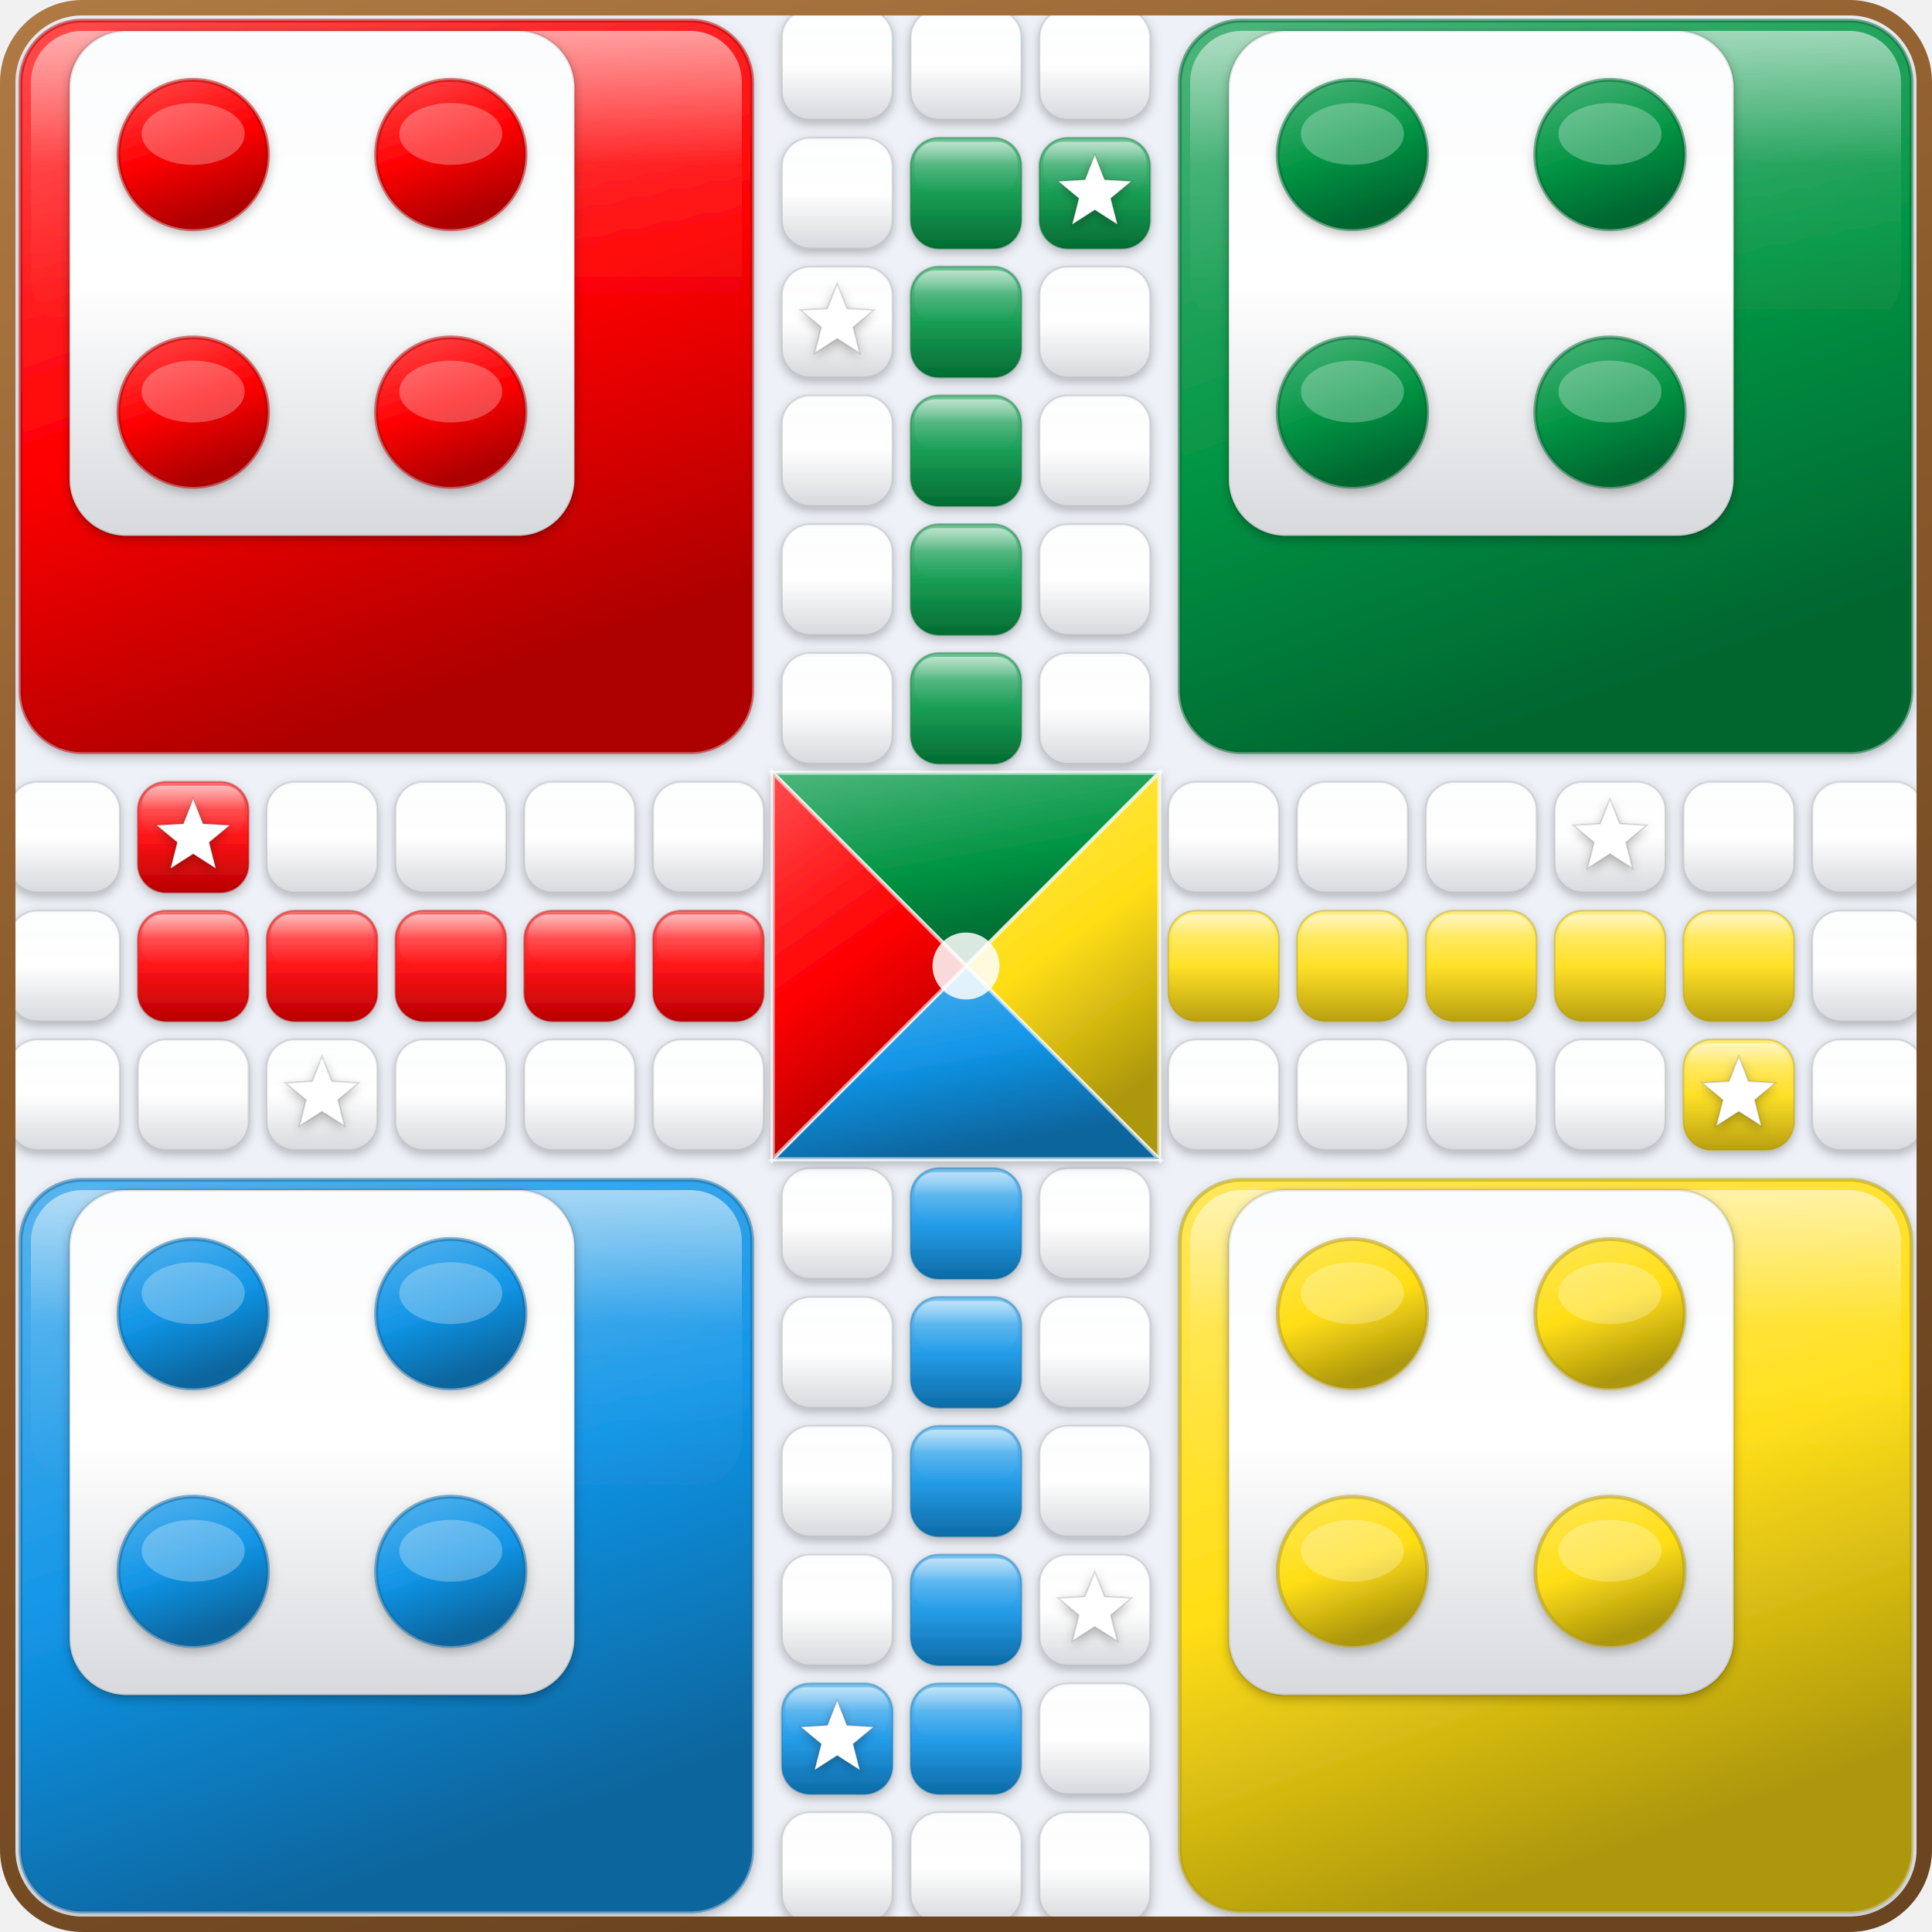
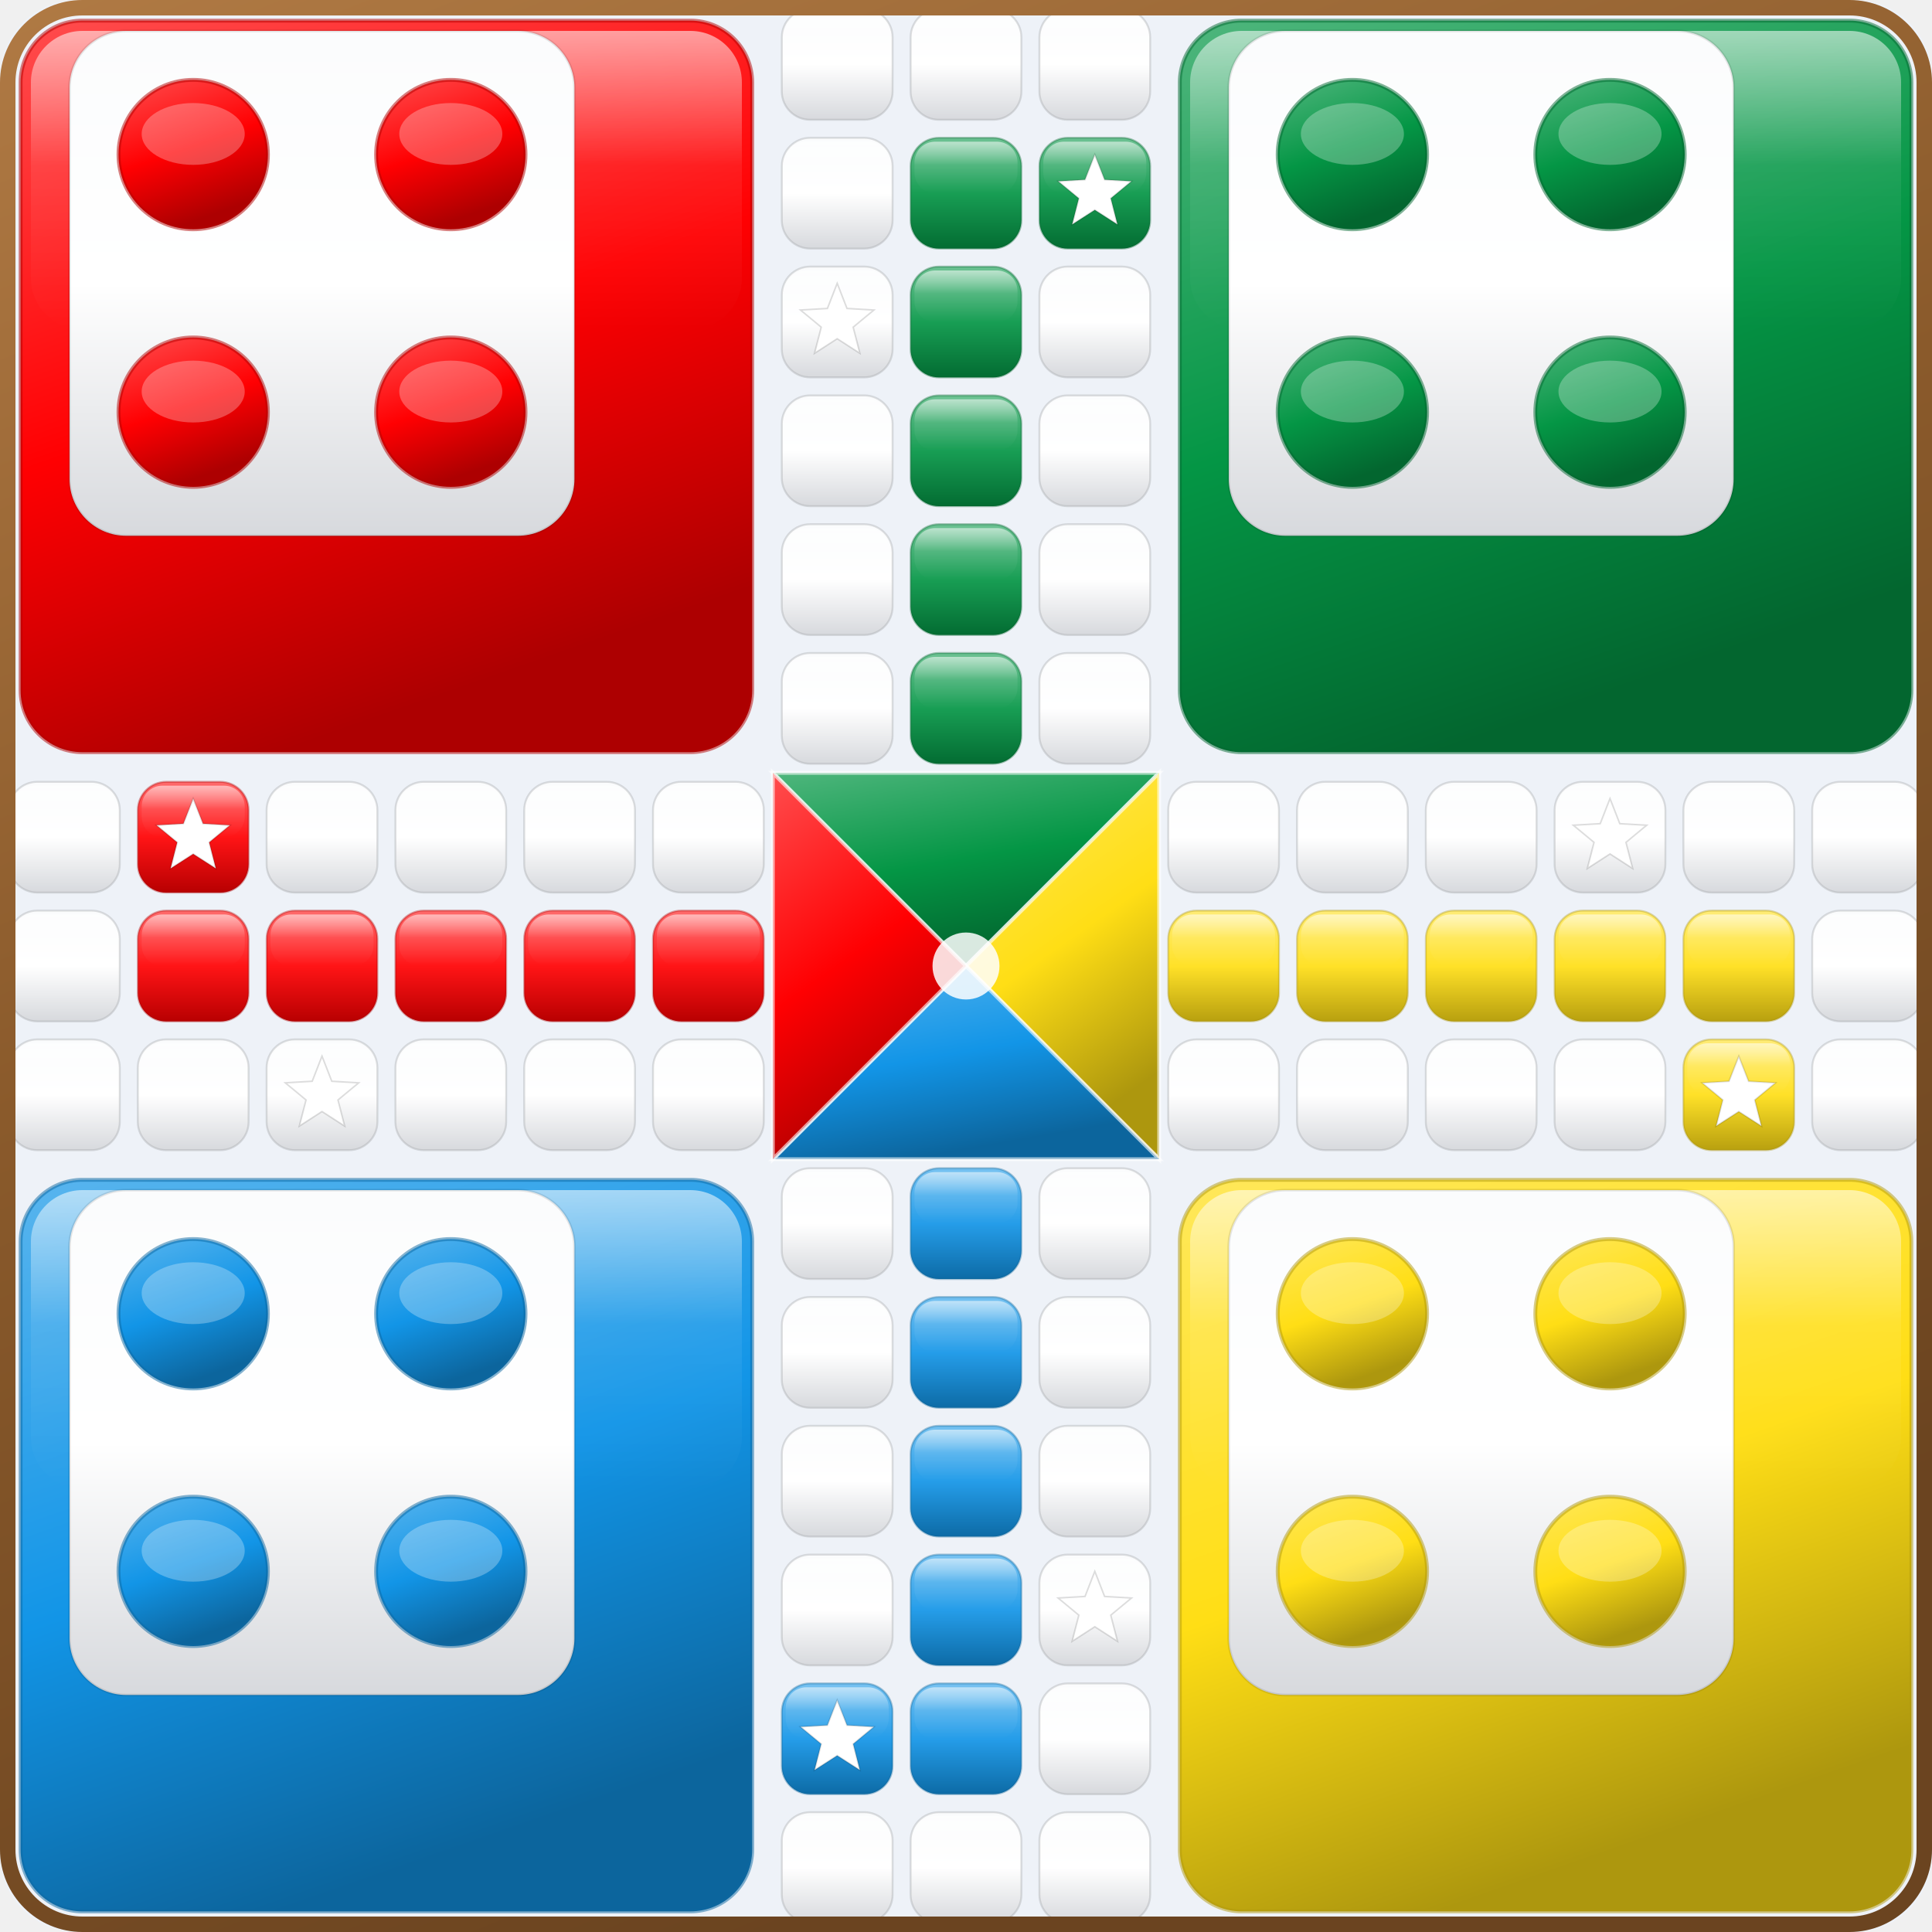
<svg xmlns="http://www.w3.org/2000/svg" viewBox="0 0 1500 1500">
  <defs>
    <linearGradient id="g-blue" x1="0" y1="0" x2="0" y2="1">
      <stop offset="0" stop-color="#76c2f1" />
      <stop offset="0.5" stop-color="#259de9" />
      <stop offset="1" stop-color="#0d6ba6" />
    </linearGradient>
    <linearGradient id="gp-blue" x1="0" y1="0" x2="0.35" y2="1">
      <stop offset="0" stop-color="#59b5ee" />
      <stop offset="0.55" stop-color="#1295e7" />
      <stop offset="1" stop-color="#0c659d" />
    </linearGradient>
    <linearGradient id="g-red" x1="0" y1="0" x2="0" y2="1">
      <stop offset="0" stop-color="#ff6b6c" />
      <stop offset="0.5" stop-color="#ff1416" />
      <stop offset="1" stop-color="#b80001" />
    </linearGradient>
    <linearGradient id="gp-red" x1="0" y1="0" x2="0.35" y2="1">
      <stop offset="0" stop-color="#ff4d4e" />
      <stop offset="0.55" stop-color="#ff0002" />
      <stop offset="1" stop-color="#ad0001" />
    </linearGradient>
    <linearGradient id="g-green" x1="0" y1="0" x2="0" y2="1">
      <stop offset="0" stop-color="#6dc293" />
      <stop offset="0.5" stop-color="#189e54" />
      <stop offset="1" stop-color="#036c32" />
    </linearGradient>
    <linearGradient id="gp-green" x1="0" y1="0" x2="0.35" y2="1">
      <stop offset="0" stop-color="#4fb67d" />
      <stop offset="0.55" stop-color="#049645" />
      <stop offset="1" stop-color="#03662f" />
    </linearGradient>
    <linearGradient id="g-yellow" x1="0" y1="0" x2="0" y2="1">
      <stop offset="0" stop-color="#ffec77" />
      <stop offset="0.5" stop-color="#ffe128" />
      <stop offset="1" stop-color="#b8a00f" />
    </linearGradient>
    <linearGradient id="gp-yellow" x1="0" y1="0" x2="0.35" y2="1">
      <stop offset="0" stop-color="#ffe85b" />
      <stop offset="0.55" stop-color="#ffde15" />
      <stop offset="1" stop-color="#ad970e" />
    </linearGradient>
    <linearGradient id="g-white" x1="0" y1="0" x2="0" y2="1">
      <stop offset="0" stop-color="#fbfcfd" />
      <stop offset="0.5" stop-color="#ffffff" />
      <stop offset="1" stop-color="#d7d9dd" />
    </linearGradient>
    <linearGradient id="gp-white" x1="0" y1="0" x2="0.35" y2="1">
      <stop offset="0" stop-color="#f7f9fc" />
      <stop offset="0.55" stop-color="#f4f7fb" />
      <stop offset="1" stop-color="#a6a8ab" />
    </linearGradient>
    <linearGradient id="gloss" x1="0" y1="0" x2="0" y2="1">
      <stop offset="0" stop-color="#ffffff" stop-opacity="0.55" />
      <stop offset="0.45" stop-color="#ffffff" stop-opacity="0.08" />
      <stop offset="1" stop-color="#ffffff" stop-opacity="0" />
    </linearGradient>
    <filter id="soft" x="-20%" y="-20%" width="140%" height="140%">
      <feDropShadow dx="0" dy="3" stdDeviation="4" flood-color="#000000" flood-opacity="0.28" />
    </filter>
    <linearGradient id="wood" x1="0" y1="0" x2="0.4" y2="1">
      <stop offset="0" stop-color="#b07a44" />
      <stop offset="0.5" stop-color="#8a5a2b" />
      <stop offset="1" stop-color="#6b4420" />
    </linearGradient>
  </defs>
  <rect x="0" y="0" width="1500" height="1500" rx="60" fill="#eef2f8" />
-   <g filter="url(#soft)">
+   <g>
    <rect x="16" y="16" width="568" height="568" rx="48" fill="url(#gp-red)" stroke="#b30001" stroke-opacity="0.5" stroke-width="3" />
    <rect x="24" y="24" width="552" height="231.84" rx="40" fill="url(#gloss)" />
  </g>
-   <rect x="54" y="24" width="392" height="392" rx="44" fill="url(#g-white)" stroke="#00000018" stroke-width="2" filter="url(#soft)" />
-   <g filter="url(#soft)">
+   <rect x="54" y="24" width="392" height="392" rx="44" fill="url(#g-white)" stroke="#00000018" stroke-width="2" />
+   <g>
    <circle cx="150" cy="120" r="58" fill="url(#gp-red)" stroke="#b30001" stroke-opacity="0.5" stroke-width="3" />
    <ellipse cx="150" cy="104" rx="40" ry="24" fill="#ffffff" opacity="0.28" />
  </g>
-   <g filter="url(#soft)">
+   <g>
    <circle cx="350" cy="120" r="58" fill="url(#gp-red)" stroke="#b30001" stroke-opacity="0.5" stroke-width="3" />
    <ellipse cx="350" cy="104" rx="40" ry="24" fill="#ffffff" opacity="0.28" />
  </g>
-   <g filter="url(#soft)">
+   <g>
    <circle cx="150" cy="320" r="58" fill="url(#gp-red)" stroke="#b30001" stroke-opacity="0.5" stroke-width="3" />
    <ellipse cx="150" cy="304" rx="40" ry="24" fill="#ffffff" opacity="0.28" />
  </g>
-   <g filter="url(#soft)">
+   <g>
    <circle cx="350" cy="320" r="58" fill="url(#gp-red)" stroke="#b30001" stroke-opacity="0.5" stroke-width="3" />
    <ellipse cx="350" cy="304" rx="40" ry="24" fill="#ffffff" opacity="0.28" />
  </g>
-   <g filter="url(#soft)">
+   <g>
    <rect x="916" y="16" width="568" height="568" rx="48" fill="url(#gp-green)" stroke="#036930" stroke-opacity="0.5" stroke-width="3" />
    <rect x="924" y="24" width="552" height="231.84" rx="40" fill="url(#gloss)" />
  </g>
-   <rect x="954" y="24" width="392" height="392" rx="44" fill="url(#g-white)" stroke="#00000018" stroke-width="2" filter="url(#soft)" />
-   <g filter="url(#soft)">
+   <rect x="954" y="24" width="392" height="392" rx="44" fill="url(#g-white)" stroke="#00000018" stroke-width="2" />
+   <g>
    <circle cx="1050" cy="120" r="58" fill="url(#gp-green)" stroke="#036930" stroke-opacity="0.5" stroke-width="3" />
    <ellipse cx="1050" cy="104" rx="40" ry="24" fill="#ffffff" opacity="0.28" />
  </g>
-   <g filter="url(#soft)">
+   <g>
    <circle cx="1250" cy="120" r="58" fill="url(#gp-green)" stroke="#036930" stroke-opacity="0.5" stroke-width="3" />
    <ellipse cx="1250" cy="104" rx="40" ry="24" fill="#ffffff" opacity="0.28" />
  </g>
-   <g filter="url(#soft)">
+   <g>
    <circle cx="1050" cy="320" r="58" fill="url(#gp-green)" stroke="#036930" stroke-opacity="0.5" stroke-width="3" />
    <ellipse cx="1050" cy="304" rx="40" ry="24" fill="#ffffff" opacity="0.28" />
  </g>
-   <g filter="url(#soft)">
+   <g>
    <circle cx="1250" cy="320" r="58" fill="url(#gp-green)" stroke="#036930" stroke-opacity="0.5" stroke-width="3" />
    <ellipse cx="1250" cy="304" rx="40" ry="24" fill="#ffffff" opacity="0.28" />
  </g>
-   <g filter="url(#soft)">
+   <g>
    <rect x="16" y="916" width="568" height="568" rx="48" fill="url(#gp-blue)" stroke="#0d68a2" stroke-opacity="0.5" stroke-width="3" />
    <rect x="24" y="924" width="552" height="231.84" rx="40" fill="url(#gloss)" />
  </g>
-   <rect x="54" y="924" width="392" height="392" rx="44" fill="url(#g-white)" stroke="#00000018" stroke-width="2" filter="url(#soft)" />
-   <g filter="url(#soft)">
+   <rect x="54" y="924" width="392" height="392" rx="44" fill="url(#g-white)" stroke="#00000018" stroke-width="2" />
+   <g>
    <circle cx="150" cy="1020" r="58" fill="url(#gp-blue)" stroke="#0d68a2" stroke-opacity="0.5" stroke-width="3" />
    <ellipse cx="150" cy="1004" rx="40" ry="24" fill="#ffffff" opacity="0.28" />
  </g>
-   <g filter="url(#soft)">
+   <g>
    <circle cx="350" cy="1020" r="58" fill="url(#gp-blue)" stroke="#0d68a2" stroke-opacity="0.5" stroke-width="3" />
    <ellipse cx="350" cy="1004" rx="40" ry="24" fill="#ffffff" opacity="0.28" />
  </g>
-   <g filter="url(#soft)">
+   <g>
    <circle cx="150" cy="1220" r="58" fill="url(#gp-blue)" stroke="#0d68a2" stroke-opacity="0.5" stroke-width="3" />
    <ellipse cx="150" cy="1204" rx="40" ry="24" fill="#ffffff" opacity="0.28" />
  </g>
-   <g filter="url(#soft)">
+   <g>
    <circle cx="350" cy="1220" r="58" fill="url(#gp-blue)" stroke="#0d68a2" stroke-opacity="0.5" stroke-width="3" />
    <ellipse cx="350" cy="1204" rx="40" ry="24" fill="#ffffff" opacity="0.28" />
  </g>
-   <g filter="url(#soft)">
+   <g>
    <rect x="916" y="916" width="568" height="568" rx="48" fill="url(#gp-yellow)" stroke="#b39b0f" stroke-opacity="0.5" stroke-width="3" />
    <rect x="924" y="924" width="552" height="231.84" rx="40" fill="url(#gloss)" />
  </g>
-   <rect x="954" y="924" width="392" height="392" rx="44" fill="url(#g-white)" stroke="#00000018" stroke-width="2" filter="url(#soft)" />
-   <g filter="url(#soft)">
+   <rect x="954" y="924" width="392" height="392" rx="44" fill="url(#g-white)" stroke="#00000018" stroke-width="2" />
+   <g>
    <circle cx="1050" cy="1020" r="58" fill="url(#gp-yellow)" stroke="#b39b0f" stroke-opacity="0.5" stroke-width="3" />
    <ellipse cx="1050" cy="1004" rx="40" ry="24" fill="#ffffff" opacity="0.28" />
  </g>
-   <g filter="url(#soft)">
+   <g>
    <circle cx="1250" cy="1020" r="58" fill="url(#gp-yellow)" stroke="#b39b0f" stroke-opacity="0.5" stroke-width="3" />
    <ellipse cx="1250" cy="1004" rx="40" ry="24" fill="#ffffff" opacity="0.28" />
  </g>
-   <g filter="url(#soft)">
+   <g>
    <circle cx="1050" cy="1220" r="58" fill="url(#gp-yellow)" stroke="#b39b0f" stroke-opacity="0.5" stroke-width="3" />
    <ellipse cx="1050" cy="1204" rx="40" ry="24" fill="#ffffff" opacity="0.28" />
  </g>
-   <g filter="url(#soft)">
+   <g>
    <circle cx="1250" cy="1220" r="58" fill="url(#gp-yellow)" stroke="#b39b0f" stroke-opacity="0.5" stroke-width="3" />
    <ellipse cx="1250" cy="1204" rx="40" ry="24" fill="#ffffff" opacity="0.28" />
  </g>
-   <g filter="url(#soft)">
+   <g>
    <rect x="607" y="7" width="86" height="86" rx="22" fill="url(#g-white)" stroke="#9fa1a3" stroke-opacity="0.35" stroke-width="1.5" />
    <rect x="610" y="10" width="80" height="40" rx="16" fill="url(#gloss)" />
  </g>
-   <g filter="url(#soft)">
+   <g>
    <rect x="707" y="7" width="86" height="86" rx="22" fill="url(#g-white)" stroke="#9fa1a3" stroke-opacity="0.35" stroke-width="1.5" />
    <rect x="710" y="10" width="80" height="40" rx="16" fill="url(#gloss)" />
  </g>
-   <g filter="url(#soft)">
+   <g>
    <rect x="807" y="7" width="86" height="86" rx="22" fill="url(#g-white)" stroke="#9fa1a3" stroke-opacity="0.35" stroke-width="1.5" />
    <rect x="810" y="10" width="80" height="40" rx="16" fill="url(#gloss)" />
  </g>
-   <g filter="url(#soft)">
+   <g>
    <rect x="607" y="107" width="86" height="86" rx="22" fill="url(#g-white)" stroke="#9fa1a3" stroke-opacity="0.35" stroke-width="1.5" />
    <rect x="610" y="110" width="80" height="40" rx="16" fill="url(#gloss)" />
  </g>
-   <g filter="url(#soft)">
+   <g>
    <rect x="707" y="107" width="86" height="86" rx="22" fill="url(#g-green)" stroke="#03622d" stroke-opacity="0.35" stroke-width="1.5" />
    <rect x="710" y="110" width="80" height="40" rx="16" fill="url(#gloss)" />
  </g>
-   <g filter="url(#soft)">
+   <g>
    <rect x="807" y="107" width="86" height="86" rx="22" fill="url(#g-green)" stroke="#03622d" stroke-opacity="0.35" stroke-width="1.5" />
    <rect x="810" y="110" width="80" height="40" rx="16" fill="url(#gloss)" />
  </g>
-   <g filter="url(#soft)">
+   <g>
    <rect x="607" y="207" width="86" height="86" rx="22" fill="url(#g-white)" stroke="#9fa1a3" stroke-opacity="0.35" stroke-width="1.5" />
    <rect x="610" y="210" width="80" height="40" rx="16" fill="url(#gloss)" />
  </g>
-   <g filter="url(#soft)">
+   <g>
    <rect x="707" y="207" width="86" height="86" rx="22" fill="url(#g-green)" stroke="#03622d" stroke-opacity="0.35" stroke-width="1.5" />
    <rect x="710" y="210" width="80" height="40" rx="16" fill="url(#gloss)" />
  </g>
-   <g filter="url(#soft)">
+   <g>
    <rect x="807" y="207" width="86" height="86" rx="22" fill="url(#g-white)" stroke="#9fa1a3" stroke-opacity="0.35" stroke-width="1.5" />
    <rect x="810" y="210" width="80" height="40" rx="16" fill="url(#gloss)" />
  </g>
-   <g filter="url(#soft)">
+   <g>
    <rect x="607" y="307" width="86" height="86" rx="22" fill="url(#g-white)" stroke="#9fa1a3" stroke-opacity="0.35" stroke-width="1.5" />
    <rect x="610" y="310" width="80" height="40" rx="16" fill="url(#gloss)" />
  </g>
-   <g filter="url(#soft)">
+   <g>
    <rect x="707" y="307" width="86" height="86" rx="22" fill="url(#g-green)" stroke="#03622d" stroke-opacity="0.35" stroke-width="1.5" />
    <rect x="710" y="310" width="80" height="40" rx="16" fill="url(#gloss)" />
  </g>
-   <g filter="url(#soft)">
+   <g>
    <rect x="807" y="307" width="86" height="86" rx="22" fill="url(#g-white)" stroke="#9fa1a3" stroke-opacity="0.35" stroke-width="1.5" />
    <rect x="810" y="310" width="80" height="40" rx="16" fill="url(#gloss)" />
  </g>
-   <g filter="url(#soft)">
+   <g>
    <rect x="607" y="407" width="86" height="86" rx="22" fill="url(#g-white)" stroke="#9fa1a3" stroke-opacity="0.35" stroke-width="1.5" />
    <rect x="610" y="410" width="80" height="40" rx="16" fill="url(#gloss)" />
  </g>
-   <g filter="url(#soft)">
+   <g>
    <rect x="707" y="407" width="86" height="86" rx="22" fill="url(#g-green)" stroke="#03622d" stroke-opacity="0.35" stroke-width="1.5" />
    <rect x="710" y="410" width="80" height="40" rx="16" fill="url(#gloss)" />
  </g>
-   <g filter="url(#soft)">
+   <g>
    <rect x="807" y="407" width="86" height="86" rx="22" fill="url(#g-white)" stroke="#9fa1a3" stroke-opacity="0.35" stroke-width="1.5" />
    <rect x="810" y="410" width="80" height="40" rx="16" fill="url(#gloss)" />
  </g>
-   <g filter="url(#soft)">
+   <g>
    <rect x="607" y="507" width="86" height="86" rx="22" fill="url(#g-white)" stroke="#9fa1a3" stroke-opacity="0.35" stroke-width="1.5" />
    <rect x="610" y="510" width="80" height="40" rx="16" fill="url(#gloss)" />
  </g>
-   <g filter="url(#soft)">
+   <g>
    <rect x="707" y="507" width="86" height="86" rx="22" fill="url(#g-green)" stroke="#03622d" stroke-opacity="0.35" stroke-width="1.5" />
    <rect x="710" y="510" width="80" height="40" rx="16" fill="url(#gloss)" />
  </g>
-   <g filter="url(#soft)">
+   <g>
    <rect x="807" y="507" width="86" height="86" rx="22" fill="url(#g-white)" stroke="#9fa1a3" stroke-opacity="0.35" stroke-width="1.5" />
    <rect x="810" y="510" width="80" height="40" rx="16" fill="url(#gloss)" />
  </g>
-   <g filter="url(#soft)">
+   <g>
    <rect x="7" y="607" width="86" height="86" rx="22" fill="url(#g-white)" stroke="#9fa1a3" stroke-opacity="0.35" stroke-width="1.5" />
    <rect x="10" y="610" width="80" height="40" rx="16" fill="url(#gloss)" />
  </g>
-   <g filter="url(#soft)">
+   <g>
    <rect x="107" y="607" width="86" height="86" rx="22" fill="url(#g-red)" stroke="#a60001" stroke-opacity="0.35" stroke-width="1.5" />
    <rect x="110" y="610" width="80" height="40" rx="16" fill="url(#gloss)" />
  </g>
-   <g filter="url(#soft)">
+   <g>
    <rect x="207" y="607" width="86" height="86" rx="22" fill="url(#g-white)" stroke="#9fa1a3" stroke-opacity="0.35" stroke-width="1.5" />
    <rect x="210" y="610" width="80" height="40" rx="16" fill="url(#gloss)" />
  </g>
-   <g filter="url(#soft)">
+   <g>
    <rect x="307" y="607" width="86" height="86" rx="22" fill="url(#g-white)" stroke="#9fa1a3" stroke-opacity="0.35" stroke-width="1.5" />
    <rect x="310" y="610" width="80" height="40" rx="16" fill="url(#gloss)" />
  </g>
-   <g filter="url(#soft)">
+   <g>
    <rect x="407" y="607" width="86" height="86" rx="22" fill="url(#g-white)" stroke="#9fa1a3" stroke-opacity="0.35" stroke-width="1.5" />
    <rect x="410" y="610" width="80" height="40" rx="16" fill="url(#gloss)" />
  </g>
-   <g filter="url(#soft)">
+   <g>
    <rect x="507" y="607" width="86" height="86" rx="22" fill="url(#g-white)" stroke="#9fa1a3" stroke-opacity="0.35" stroke-width="1.5" />
    <rect x="510" y="610" width="80" height="40" rx="16" fill="url(#gloss)" />
  </g>
-   <g filter="url(#soft)">
+   <g>
    <rect x="907" y="607" width="86" height="86" rx="22" fill="url(#g-white)" stroke="#9fa1a3" stroke-opacity="0.35" stroke-width="1.5" />
    <rect x="910" y="610" width="80" height="40" rx="16" fill="url(#gloss)" />
  </g>
-   <g filter="url(#soft)">
+   <g>
    <rect x="1007" y="607" width="86" height="86" rx="22" fill="url(#g-white)" stroke="#9fa1a3" stroke-opacity="0.35" stroke-width="1.5" />
    <rect x="1010" y="610" width="80" height="40" rx="16" fill="url(#gloss)" />
  </g>
-   <g filter="url(#soft)">
+   <g>
    <rect x="1107" y="607" width="86" height="86" rx="22" fill="url(#g-white)" stroke="#9fa1a3" stroke-opacity="0.35" stroke-width="1.5" />
    <rect x="1110" y="610" width="80" height="40" rx="16" fill="url(#gloss)" />
  </g>
-   <g filter="url(#soft)">
+   <g>
    <rect x="1207" y="607" width="86" height="86" rx="22" fill="url(#g-white)" stroke="#9fa1a3" stroke-opacity="0.35" stroke-width="1.5" />
    <rect x="1210" y="610" width="80" height="40" rx="16" fill="url(#gloss)" />
  </g>
-   <g filter="url(#soft)">
+   <g>
    <rect x="1307" y="607" width="86" height="86" rx="22" fill="url(#g-white)" stroke="#9fa1a3" stroke-opacity="0.35" stroke-width="1.5" />
    <rect x="1310" y="610" width="80" height="40" rx="16" fill="url(#gloss)" />
  </g>
-   <g filter="url(#soft)">
+   <g>
    <rect x="1407" y="607" width="86" height="86" rx="22" fill="url(#g-white)" stroke="#9fa1a3" stroke-opacity="0.35" stroke-width="1.5" />
    <rect x="1410" y="610" width="80" height="40" rx="16" fill="url(#gloss)" />
  </g>
-   <g filter="url(#soft)">
+   <g>
    <rect x="7" y="707" width="86" height="86" rx="22" fill="url(#g-white)" stroke="#9fa1a3" stroke-opacity="0.35" stroke-width="1.5" />
    <rect x="10" y="710" width="80" height="40" rx="16" fill="url(#gloss)" />
  </g>
-   <g filter="url(#soft)">
+   <g>
    <rect x="107" y="707" width="86" height="86" rx="22" fill="url(#g-red)" stroke="#a60001" stroke-opacity="0.35" stroke-width="1.5" />
    <rect x="110" y="710" width="80" height="40" rx="16" fill="url(#gloss)" />
  </g>
-   <g filter="url(#soft)">
+   <g>
    <rect x="207" y="707" width="86" height="86" rx="22" fill="url(#g-red)" stroke="#a60001" stroke-opacity="0.35" stroke-width="1.5" />
    <rect x="210" y="710" width="80" height="40" rx="16" fill="url(#gloss)" />
  </g>
-   <g filter="url(#soft)">
+   <g>
    <rect x="307" y="707" width="86" height="86" rx="22" fill="url(#g-red)" stroke="#a60001" stroke-opacity="0.35" stroke-width="1.5" />
    <rect x="310" y="710" width="80" height="40" rx="16" fill="url(#gloss)" />
  </g>
-   <g filter="url(#soft)">
+   <g>
    <rect x="407" y="707" width="86" height="86" rx="22" fill="url(#g-red)" stroke="#a60001" stroke-opacity="0.35" stroke-width="1.5" />
    <rect x="410" y="710" width="80" height="40" rx="16" fill="url(#gloss)" />
  </g>
-   <g filter="url(#soft)">
+   <g>
    <rect x="507" y="707" width="86" height="86" rx="22" fill="url(#g-red)" stroke="#a60001" stroke-opacity="0.35" stroke-width="1.5" />
    <rect x="510" y="710" width="80" height="40" rx="16" fill="url(#gloss)" />
  </g>
-   <g filter="url(#soft)">
+   <g>
    <rect x="907" y="707" width="86" height="86" rx="22" fill="url(#g-yellow)" stroke="#a6900e" stroke-opacity="0.35" stroke-width="1.5" />
    <rect x="910" y="710" width="80" height="40" rx="16" fill="url(#gloss)" />
  </g>
-   <g filter="url(#soft)">
+   <g>
    <rect x="1007" y="707" width="86" height="86" rx="22" fill="url(#g-yellow)" stroke="#a6900e" stroke-opacity="0.35" stroke-width="1.5" />
    <rect x="1010" y="710" width="80" height="40" rx="16" fill="url(#gloss)" />
  </g>
-   <g filter="url(#soft)">
+   <g>
    <rect x="1107" y="707" width="86" height="86" rx="22" fill="url(#g-yellow)" stroke="#a6900e" stroke-opacity="0.35" stroke-width="1.5" />
    <rect x="1110" y="710" width="80" height="40" rx="16" fill="url(#gloss)" />
  </g>
-   <g filter="url(#soft)">
+   <g>
    <rect x="1207" y="707" width="86" height="86" rx="22" fill="url(#g-yellow)" stroke="#a6900e" stroke-opacity="0.35" stroke-width="1.5" />
    <rect x="1210" y="710" width="80" height="40" rx="16" fill="url(#gloss)" />
  </g>
-   <g filter="url(#soft)">
+   <g>
    <rect x="1307" y="707" width="86" height="86" rx="22" fill="url(#g-yellow)" stroke="#a6900e" stroke-opacity="0.35" stroke-width="1.5" />
    <rect x="1310" y="710" width="80" height="40" rx="16" fill="url(#gloss)" />
  </g>
-   <g filter="url(#soft)">
+   <g>
    <rect x="1407" y="707" width="86" height="86" rx="22" fill="url(#g-white)" stroke="#9fa1a3" stroke-opacity="0.35" stroke-width="1.5" />
    <rect x="1410" y="710" width="80" height="40" rx="16" fill="url(#gloss)" />
  </g>
-   <g filter="url(#soft)">
+   <g>
    <rect x="7" y="807" width="86" height="86" rx="22" fill="url(#g-white)" stroke="#9fa1a3" stroke-opacity="0.35" stroke-width="1.5" />
    <rect x="10" y="810" width="80" height="40" rx="16" fill="url(#gloss)" />
  </g>
-   <g filter="url(#soft)">
+   <g>
    <rect x="107" y="807" width="86" height="86" rx="22" fill="url(#g-white)" stroke="#9fa1a3" stroke-opacity="0.35" stroke-width="1.5" />
    <rect x="110" y="810" width="80" height="40" rx="16" fill="url(#gloss)" />
  </g>
-   <g filter="url(#soft)">
+   <g>
    <rect x="207" y="807" width="86" height="86" rx="22" fill="url(#g-white)" stroke="#9fa1a3" stroke-opacity="0.35" stroke-width="1.5" />
    <rect x="210" y="810" width="80" height="40" rx="16" fill="url(#gloss)" />
  </g>
-   <g filter="url(#soft)">
+   <g>
    <rect x="307" y="807" width="86" height="86" rx="22" fill="url(#g-white)" stroke="#9fa1a3" stroke-opacity="0.35" stroke-width="1.5" />
    <rect x="310" y="810" width="80" height="40" rx="16" fill="url(#gloss)" />
  </g>
-   <g filter="url(#soft)">
+   <g>
    <rect x="407" y="807" width="86" height="86" rx="22" fill="url(#g-white)" stroke="#9fa1a3" stroke-opacity="0.35" stroke-width="1.5" />
    <rect x="410" y="810" width="80" height="40" rx="16" fill="url(#gloss)" />
  </g>
-   <g filter="url(#soft)">
+   <g>
    <rect x="507" y="807" width="86" height="86" rx="22" fill="url(#g-white)" stroke="#9fa1a3" stroke-opacity="0.35" stroke-width="1.5" />
    <rect x="510" y="810" width="80" height="40" rx="16" fill="url(#gloss)" />
  </g>
-   <g filter="url(#soft)">
+   <g>
    <rect x="907" y="807" width="86" height="86" rx="22" fill="url(#g-white)" stroke="#9fa1a3" stroke-opacity="0.35" stroke-width="1.5" />
    <rect x="910" y="810" width="80" height="40" rx="16" fill="url(#gloss)" />
  </g>
-   <g filter="url(#soft)">
+   <g>
    <rect x="1007" y="807" width="86" height="86" rx="22" fill="url(#g-white)" stroke="#9fa1a3" stroke-opacity="0.35" stroke-width="1.5" />
    <rect x="1010" y="810" width="80" height="40" rx="16" fill="url(#gloss)" />
  </g>
-   <g filter="url(#soft)">
+   <g>
    <rect x="1107" y="807" width="86" height="86" rx="22" fill="url(#g-white)" stroke="#9fa1a3" stroke-opacity="0.35" stroke-width="1.5" />
    <rect x="1110" y="810" width="80" height="40" rx="16" fill="url(#gloss)" />
  </g>
-   <g filter="url(#soft)">
+   <g>
    <rect x="1207" y="807" width="86" height="86" rx="22" fill="url(#g-white)" stroke="#9fa1a3" stroke-opacity="0.35" stroke-width="1.5" />
    <rect x="1210" y="810" width="80" height="40" rx="16" fill="url(#gloss)" />
  </g>
-   <g filter="url(#soft)">
+   <g>
    <rect x="1307" y="807" width="86" height="86" rx="22" fill="url(#g-yellow)" stroke="#a6900e" stroke-opacity="0.35" stroke-width="1.5" />
    <rect x="1310" y="810" width="80" height="40" rx="16" fill="url(#gloss)" />
  </g>
-   <g filter="url(#soft)">
+   <g>
    <rect x="1407" y="807" width="86" height="86" rx="22" fill="url(#g-white)" stroke="#9fa1a3" stroke-opacity="0.35" stroke-width="1.5" />
    <rect x="1410" y="810" width="80" height="40" rx="16" fill="url(#gloss)" />
  </g>
-   <g filter="url(#soft)">
+   <g>
    <rect x="607" y="907" width="86" height="86" rx="22" fill="url(#g-white)" stroke="#9fa1a3" stroke-opacity="0.35" stroke-width="1.5" />
    <rect x="610" y="910" width="80" height="40" rx="16" fill="url(#gloss)" />
  </g>
-   <g filter="url(#soft)">
+   <g>
    <rect x="707" y="907" width="86" height="86" rx="22" fill="url(#g-blue)" stroke="#0c6196" stroke-opacity="0.35" stroke-width="1.5" />
    <rect x="710" y="910" width="80" height="40" rx="16" fill="url(#gloss)" />
  </g>
-   <g filter="url(#soft)">
+   <g>
    <rect x="807" y="907" width="86" height="86" rx="22" fill="url(#g-white)" stroke="#9fa1a3" stroke-opacity="0.35" stroke-width="1.5" />
    <rect x="810" y="910" width="80" height="40" rx="16" fill="url(#gloss)" />
  </g>
-   <g filter="url(#soft)">
+   <g>
    <rect x="607" y="1007" width="86" height="86" rx="22" fill="url(#g-white)" stroke="#9fa1a3" stroke-opacity="0.35" stroke-width="1.5" />
    <rect x="610" y="1010" width="80" height="40" rx="16" fill="url(#gloss)" />
  </g>
-   <g filter="url(#soft)">
+   <g>
    <rect x="707" y="1007" width="86" height="86" rx="22" fill="url(#g-blue)" stroke="#0c6196" stroke-opacity="0.35" stroke-width="1.5" />
    <rect x="710" y="1010" width="80" height="40" rx="16" fill="url(#gloss)" />
  </g>
-   <g filter="url(#soft)">
+   <g>
    <rect x="807" y="1007" width="86" height="86" rx="22" fill="url(#g-white)" stroke="#9fa1a3" stroke-opacity="0.35" stroke-width="1.5" />
    <rect x="810" y="1010" width="80" height="40" rx="16" fill="url(#gloss)" />
  </g>
-   <g filter="url(#soft)">
+   <g>
    <rect x="607" y="1107" width="86" height="86" rx="22" fill="url(#g-white)" stroke="#9fa1a3" stroke-opacity="0.35" stroke-width="1.5" />
    <rect x="610" y="1110" width="80" height="40" rx="16" fill="url(#gloss)" />
  </g>
-   <g filter="url(#soft)">
+   <g>
    <rect x="707" y="1107" width="86" height="86" rx="22" fill="url(#g-blue)" stroke="#0c6196" stroke-opacity="0.35" stroke-width="1.5" />
    <rect x="710" y="1110" width="80" height="40" rx="16" fill="url(#gloss)" />
  </g>
-   <g filter="url(#soft)">
+   <g>
    <rect x="807" y="1107" width="86" height="86" rx="22" fill="url(#g-white)" stroke="#9fa1a3" stroke-opacity="0.35" stroke-width="1.5" />
    <rect x="810" y="1110" width="80" height="40" rx="16" fill="url(#gloss)" />
  </g>
-   <g filter="url(#soft)">
+   <g>
    <rect x="607" y="1207" width="86" height="86" rx="22" fill="url(#g-white)" stroke="#9fa1a3" stroke-opacity="0.35" stroke-width="1.5" />
    <rect x="610" y="1210" width="80" height="40" rx="16" fill="url(#gloss)" />
  </g>
-   <g filter="url(#soft)">
+   <g>
    <rect x="707" y="1207" width="86" height="86" rx="22" fill="url(#g-blue)" stroke="#0c6196" stroke-opacity="0.35" stroke-width="1.5" />
    <rect x="710" y="1210" width="80" height="40" rx="16" fill="url(#gloss)" />
  </g>
-   <g filter="url(#soft)">
+   <g>
    <rect x="807" y="1207" width="86" height="86" rx="22" fill="url(#g-white)" stroke="#9fa1a3" stroke-opacity="0.35" stroke-width="1.5" />
    <rect x="810" y="1210" width="80" height="40" rx="16" fill="url(#gloss)" />
  </g>
-   <g filter="url(#soft)">
+   <g>
    <rect x="607" y="1307" width="86" height="86" rx="22" fill="url(#g-blue)" stroke="#0c6196" stroke-opacity="0.35" stroke-width="1.5" />
    <rect x="610" y="1310" width="80" height="40" rx="16" fill="url(#gloss)" />
  </g>
-   <g filter="url(#soft)">
+   <g>
    <rect x="707" y="1307" width="86" height="86" rx="22" fill="url(#g-blue)" stroke="#0c6196" stroke-opacity="0.35" stroke-width="1.5" />
    <rect x="710" y="1310" width="80" height="40" rx="16" fill="url(#gloss)" />
  </g>
-   <g filter="url(#soft)">
+   <g>
    <rect x="807" y="1307" width="86" height="86" rx="22" fill="url(#g-white)" stroke="#9fa1a3" stroke-opacity="0.35" stroke-width="1.5" />
    <rect x="810" y="1310" width="80" height="40" rx="16" fill="url(#gloss)" />
  </g>
-   <g filter="url(#soft)">
+   <g>
    <rect x="607" y="1407" width="86" height="86" rx="22" fill="url(#g-white)" stroke="#9fa1a3" stroke-opacity="0.35" stroke-width="1.5" />
    <rect x="610" y="1410" width="80" height="40" rx="16" fill="url(#gloss)" />
  </g>
-   <g filter="url(#soft)">
+   <g>
    <rect x="707" y="1407" width="86" height="86" rx="22" fill="url(#g-white)" stroke="#9fa1a3" stroke-opacity="0.35" stroke-width="1.5" />
    <rect x="710" y="1410" width="80" height="40" rx="16" fill="url(#gloss)" />
  </g>
-   <g filter="url(#soft)">
+   <g>
    <rect x="807" y="1407" width="86" height="86" rx="22" fill="url(#g-white)" stroke="#9fa1a3" stroke-opacity="0.35" stroke-width="1.5" />
    <rect x="810" y="1410" width="80" height="40" rx="16" fill="url(#gloss)" />
  </g>
-   <g filter="url(#soft)">
+   <g>
    <polygon points="600,600 900,600 750,750" fill="url(#gp-green)" stroke="#ffffff" stroke-width="3" stroke-opacity="0.6" />
    <polygon points="900,600 900,900 750,750" fill="url(#gp-yellow)" stroke="#ffffff" stroke-width="3" stroke-opacity="0.6" />
    <polygon points="900,900 600,900 750,750" fill="url(#gp-blue)" stroke="#ffffff" stroke-width="3" stroke-opacity="0.6" />
    <polygon points="600,900 600,600 750,750" fill="url(#gp-red)" stroke="#ffffff" stroke-width="3" stroke-opacity="0.6" />
    <circle cx="750" cy="750" r="26" fill="#ffffff" opacity="0.85" />
  </g>
-   <polygon points="650.0,1320.0 657.6,1339.5 678.5,1340.7 662.4,1354.0 667.6,1374.3 650.0,1363.0 632.4,1374.3 637.6,1354.0 621.5,1340.7 642.4,1339.5" fill="#ffffff" stroke="#00000022" stroke-width="1.2" filter="url(#soft)" />
-   <polygon points="150.0,620.0 157.6,639.5 178.5,640.7 162.4,654.0 167.6,674.3 150.0,663.0 132.4,674.3 137.6,654.0 121.5,640.7 142.4,639.5" fill="#ffffff" stroke="#00000022" stroke-width="1.2" filter="url(#soft)" />
-   <polygon points="850.0,120.0 857.6,139.5 878.5,140.7 862.4,154.0 867.6,174.3 850.0,163.0 832.4,174.3 837.6,154.0 821.5,140.7 842.4,139.5" fill="#ffffff" stroke="#00000022" stroke-width="1.2" filter="url(#soft)" />
-   <polygon points="1350.0,820.0 1357.6,839.5 1378.5,840.7 1362.4,854.0 1367.6,874.3 1350.0,863.0 1332.4,874.3 1337.6,854.0 1321.5,840.7 1342.4,839.5" fill="#ffffff" stroke="#00000022" stroke-width="1.2" filter="url(#soft)" />
-   <polygon points="850.0,1220.0 857.6,1239.5 878.5,1240.7 862.4,1254.0 867.6,1274.3 850.0,1263.0 832.4,1274.3 837.6,1254.0 821.5,1240.7 842.4,1239.5" fill="#ffffff" stroke="#00000022" stroke-width="1.2" filter="url(#soft)" />
-   <polygon points="250.0,820.0 257.6,839.5 278.5,840.7 262.4,854.0 267.6,874.3 250.0,863.0 232.4,874.3 237.6,854.0 221.5,840.7 242.4,839.5" fill="#ffffff" stroke="#00000022" stroke-width="1.2" filter="url(#soft)" />
-   <polygon points="650.0,220.0 657.6,239.5 678.5,240.7 662.4,254.0 667.6,274.3 650.0,263.0 632.4,274.3 637.6,254.0 621.5,240.7 642.4,239.5" fill="#ffffff" stroke="#00000022" stroke-width="1.2" filter="url(#soft)" />
-   <polygon points="1250.0,620.0 1257.6,639.5 1278.5,640.7 1262.4,654.0 1267.6,674.3 1250.0,663.0 1232.4,674.3 1237.6,654.0 1221.5,640.7 1242.4,639.5" fill="#ffffff" stroke="#00000022" stroke-width="1.2" filter="url(#soft)" />
+   <polygon points="650.0,1320.0 657.6,1339.5 678.5,1340.7 662.4,1354.0 667.6,1374.3 650.0,1363.0 632.4,1374.3 637.6,1354.0 621.5,1340.7 642.4,1339.5" fill="#ffffff" stroke="#00000022" stroke-width="1.2" />
+   <polygon points="150.0,620.0 157.6,639.5 178.5,640.7 162.4,654.0 167.6,674.3 150.0,663.0 132.4,674.3 137.6,654.0 121.5,640.7 142.4,639.5" fill="#ffffff" stroke="#00000022" stroke-width="1.2" />
+   <polygon points="850.0,120.0 857.6,139.5 878.5,140.7 862.4,154.0 867.6,174.3 850.0,163.0 832.4,174.3 837.6,154.0 821.5,140.7 842.4,139.5" fill="#ffffff" stroke="#00000022" stroke-width="1.2" />
+   <polygon points="1350.0,820.0 1357.6,839.5 1378.5,840.7 1362.4,854.0 1367.6,874.3 1350.0,863.0 1332.4,874.3 1337.6,854.0 1321.5,840.7 1342.4,839.5" fill="#ffffff" stroke="#00000022" stroke-width="1.2" />
+   <polygon points="850.0,1220.0 857.6,1239.5 878.5,1240.7 862.4,1254.0 867.6,1274.3 850.0,1263.0 832.4,1274.3 837.6,1254.0 821.5,1240.7 842.4,1239.5" fill="#ffffff" stroke="#00000022" stroke-width="1.2" />
+   <polygon points="250.0,820.0 257.6,839.5 278.5,840.7 262.4,854.0 267.6,874.3 250.0,863.0 232.4,874.3 237.6,854.0 221.5,840.7 242.4,839.5" fill="#ffffff" stroke="#00000022" stroke-width="1.2" />
+   <polygon points="650.0,220.0 657.6,239.5 678.5,240.7 662.4,254.0 667.6,274.3 650.0,263.0 632.4,274.3 637.6,254.0 621.5,240.7 642.4,239.5" fill="#ffffff" stroke="#00000022" stroke-width="1.2" />
+   <polygon points="1250.0,620.0 1257.6,639.5 1278.5,640.7 1262.4,654.0 1267.6,674.3 1250.0,663.0 1232.4,674.3 1237.6,654.0 1221.5,640.7 1242.4,639.5" fill="#ffffff" stroke="#00000022" stroke-width="1.2" />
  <rect x="6" y="6" width="1488" height="1488" rx="58" fill="none" stroke="url(#wood)" stroke-width="12" />
</svg>
